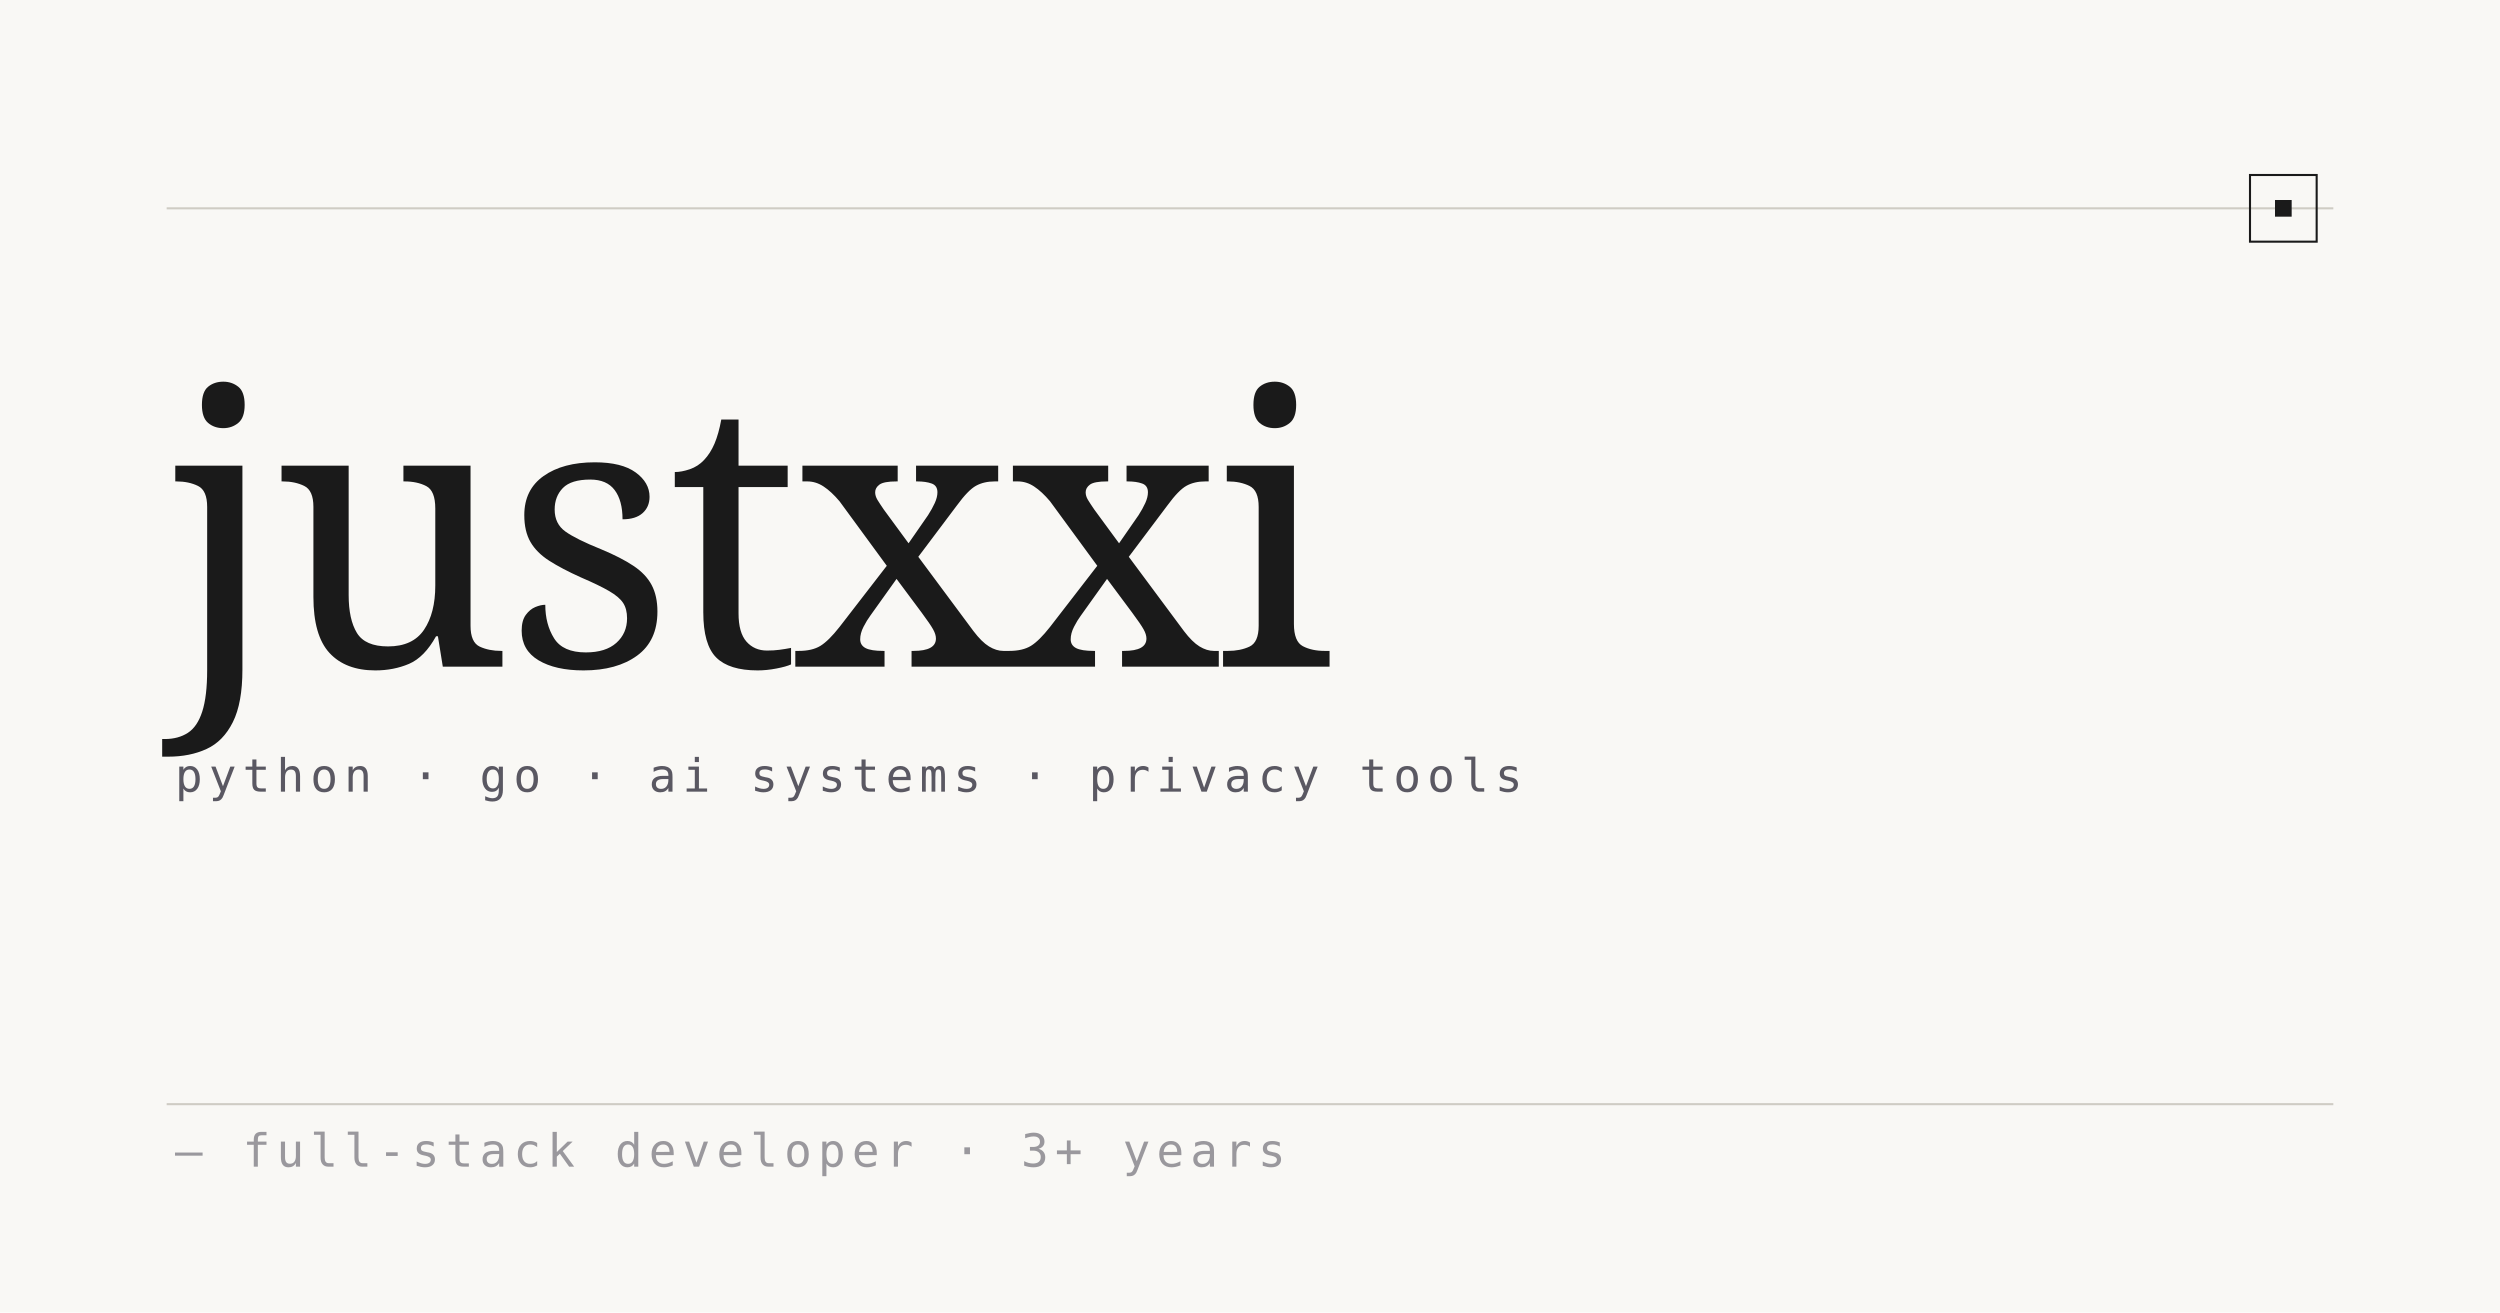
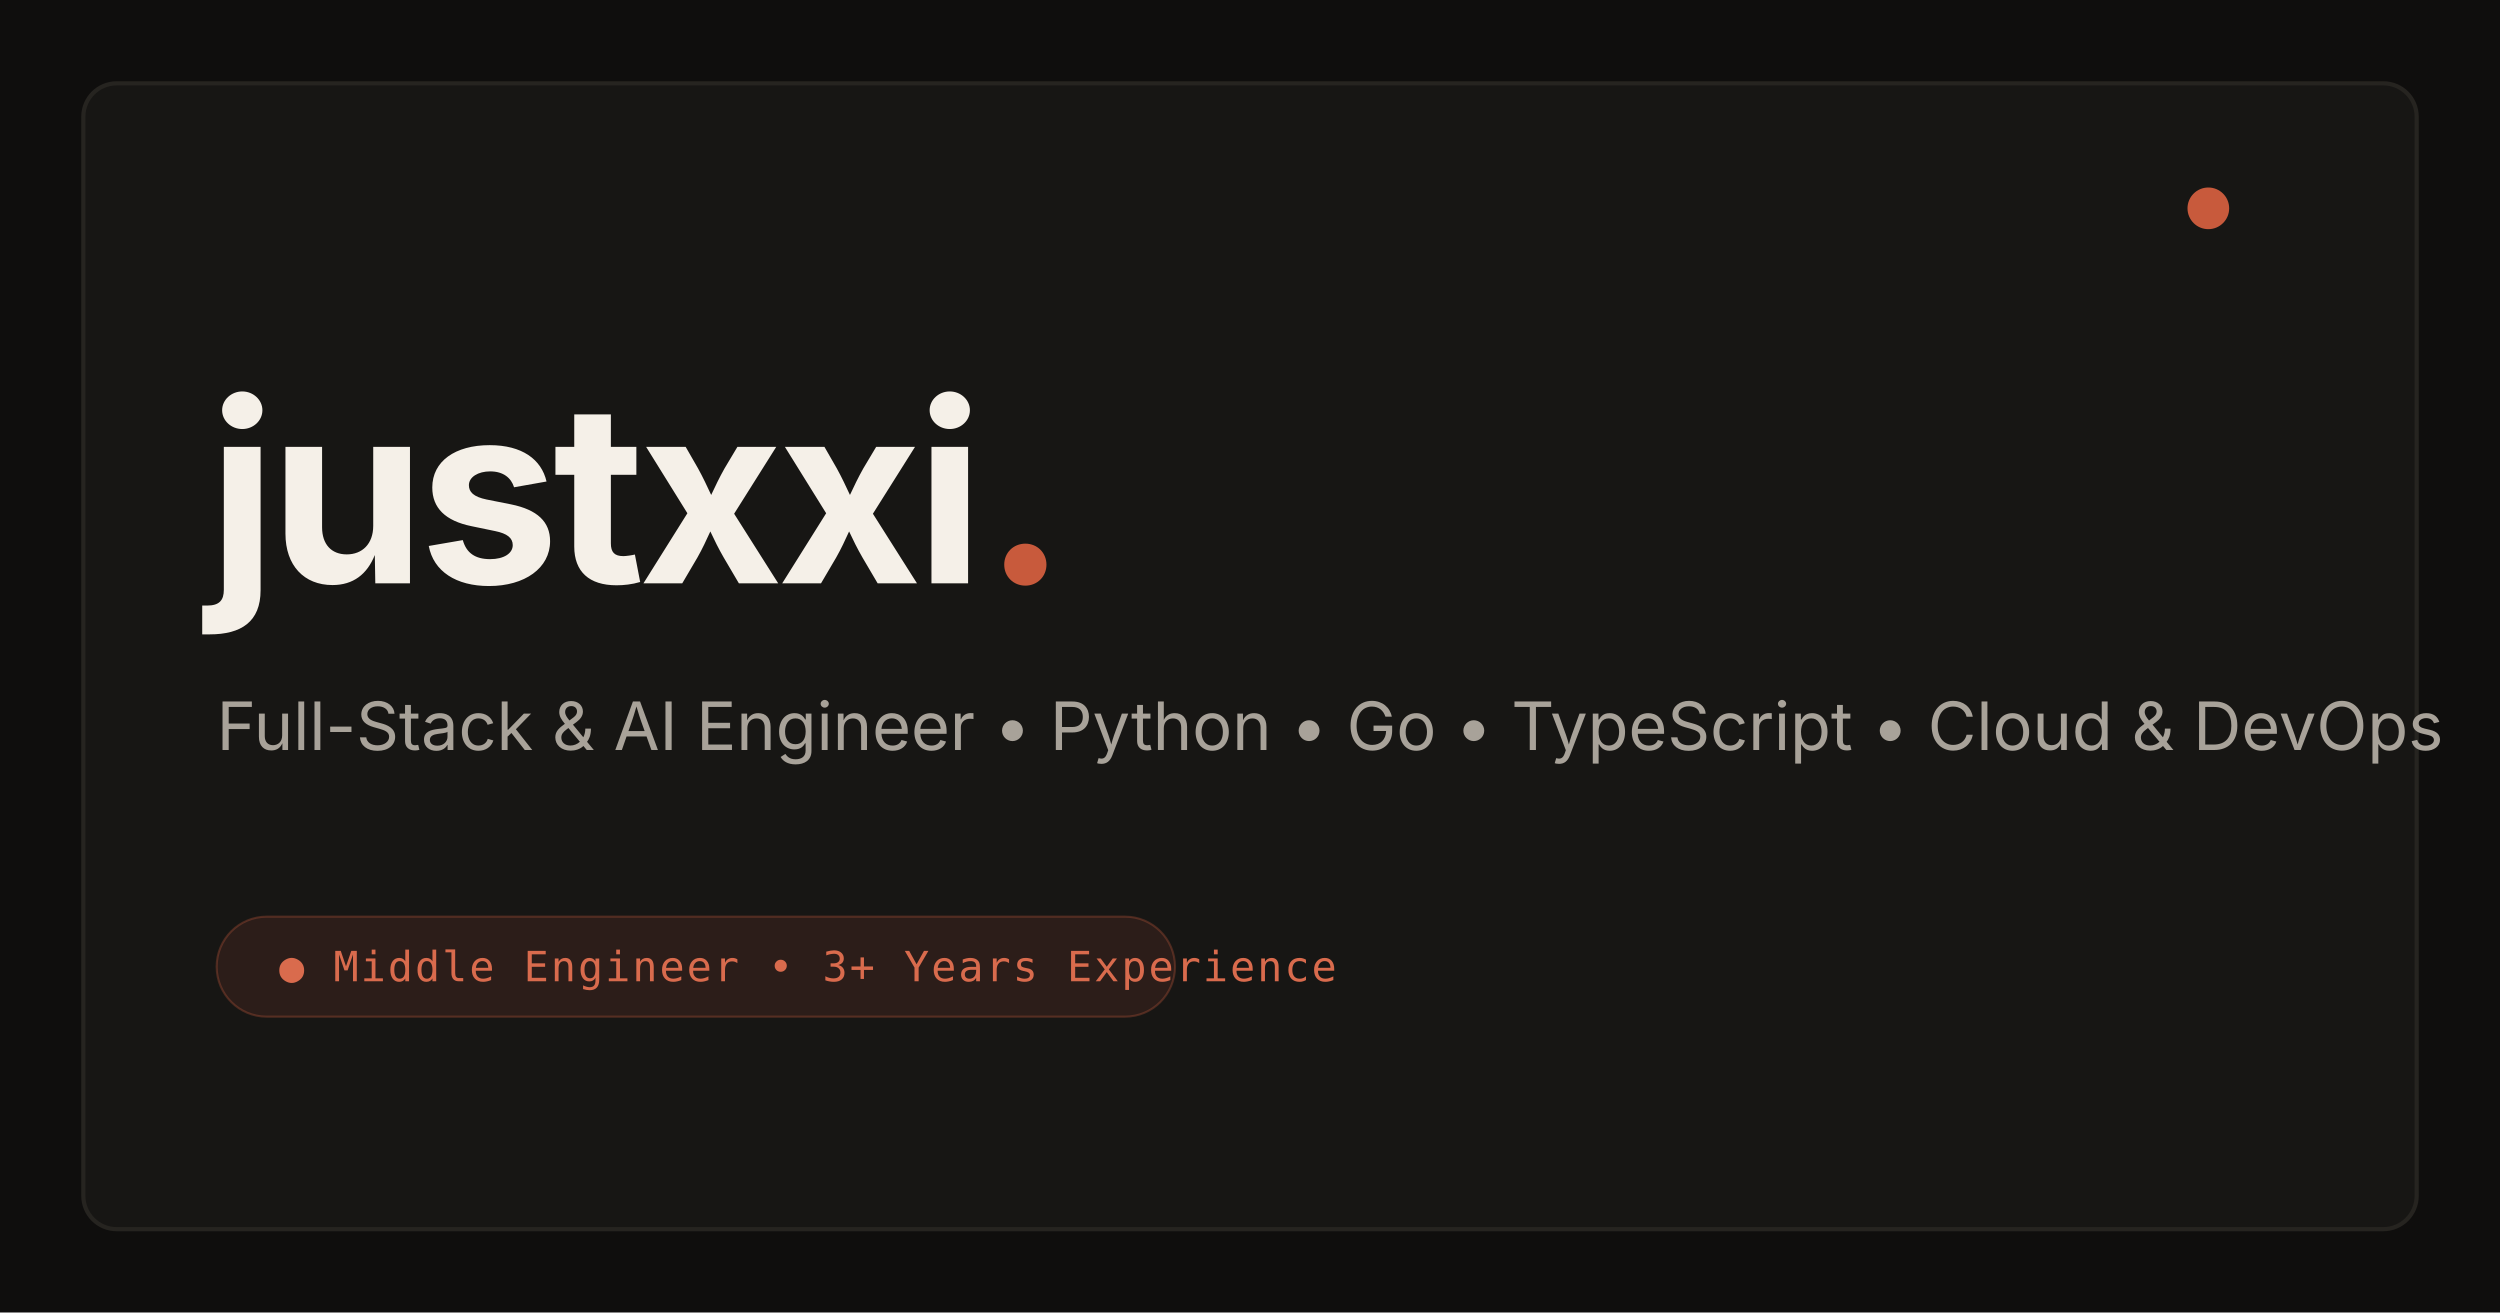
<svg xmlns="http://www.w3.org/2000/svg" viewBox="0 0 1200 630" width="1200" height="630">
-   <rect width="1200" height="630" fill="#f9f8f5" />
-   <g fill="#1a1a1a" font-family="Cormorant, Cormorant Garamond, Georgia, serif">
-     <text x="80" y="320" font-size="180" font-weight="300" letter-spacing="-3">justxxi</text>
+   <rect width="1200" height="630" fill="#0f0e0d" />
+   <rect x="40" y="40" width="1120" height="550" rx="16" fill="#171614" stroke="#262420" stroke-width="2" />
+   <circle cx="1060" cy="100" r="10" fill="#c85a3c" />
+   <g fill="#f5f0e8" font-family="Inter, -apple-system, sans-serif">
+     <text x="100" y="280" font-size="120" font-weight="700" letter-spacing="-3">justxxi<tspan fill="#c85a3c">.</tspan>
+     </text>
  </g>
-   <g fill="#5a5862" font-family="ui-monospace, Menlo, Consolas, monospace" font-size="22" letter-spacing="3">
-     <text x="84" y="380">python  ·  go  ·  ai systems  ·  privacy tools</text>
-     <text x="84" y="560" opacity="0.6">— full-stack developer · 3+ years</text>
+   <g fill="#a8a299" font-family="Inter, -apple-system, sans-serif" font-size="32" font-weight="400">
+     <text x="104" y="360">Full-Stack &amp; AI Engineer • Python • Go • TypeScript • Cloud &amp; DevOps</text>
  </g>
-   <line x1="80" y1="100" x2="1120" y2="100" stroke="#cfccc4" stroke-width="1" />
-   <line x1="80" y1="530" x2="1120" y2="530" stroke="#cfccc4" stroke-width="1" />
-   <rect x="1080" y="84" width="32" height="32" fill="none" stroke="#1a1a1a" stroke-width="1" />
-   <rect x="1092" y="96" width="8" height="8" fill="#1a1a1a" />
+   <g font-family="'JetBrains Mono', monospace" font-size="20" letter-spacing="1">
+     <rect x="104" y="440" width="460" height="48" rx="24" fill="rgba(200, 90, 60, 0.12)" stroke="rgba(200, 90, 60, 0.3)" stroke-width="1" />
+     <text x="134" y="471" fill="#d96b4d">● Middle Engineer • 3+ Years Experience</text>
+   </g>
</svg>
